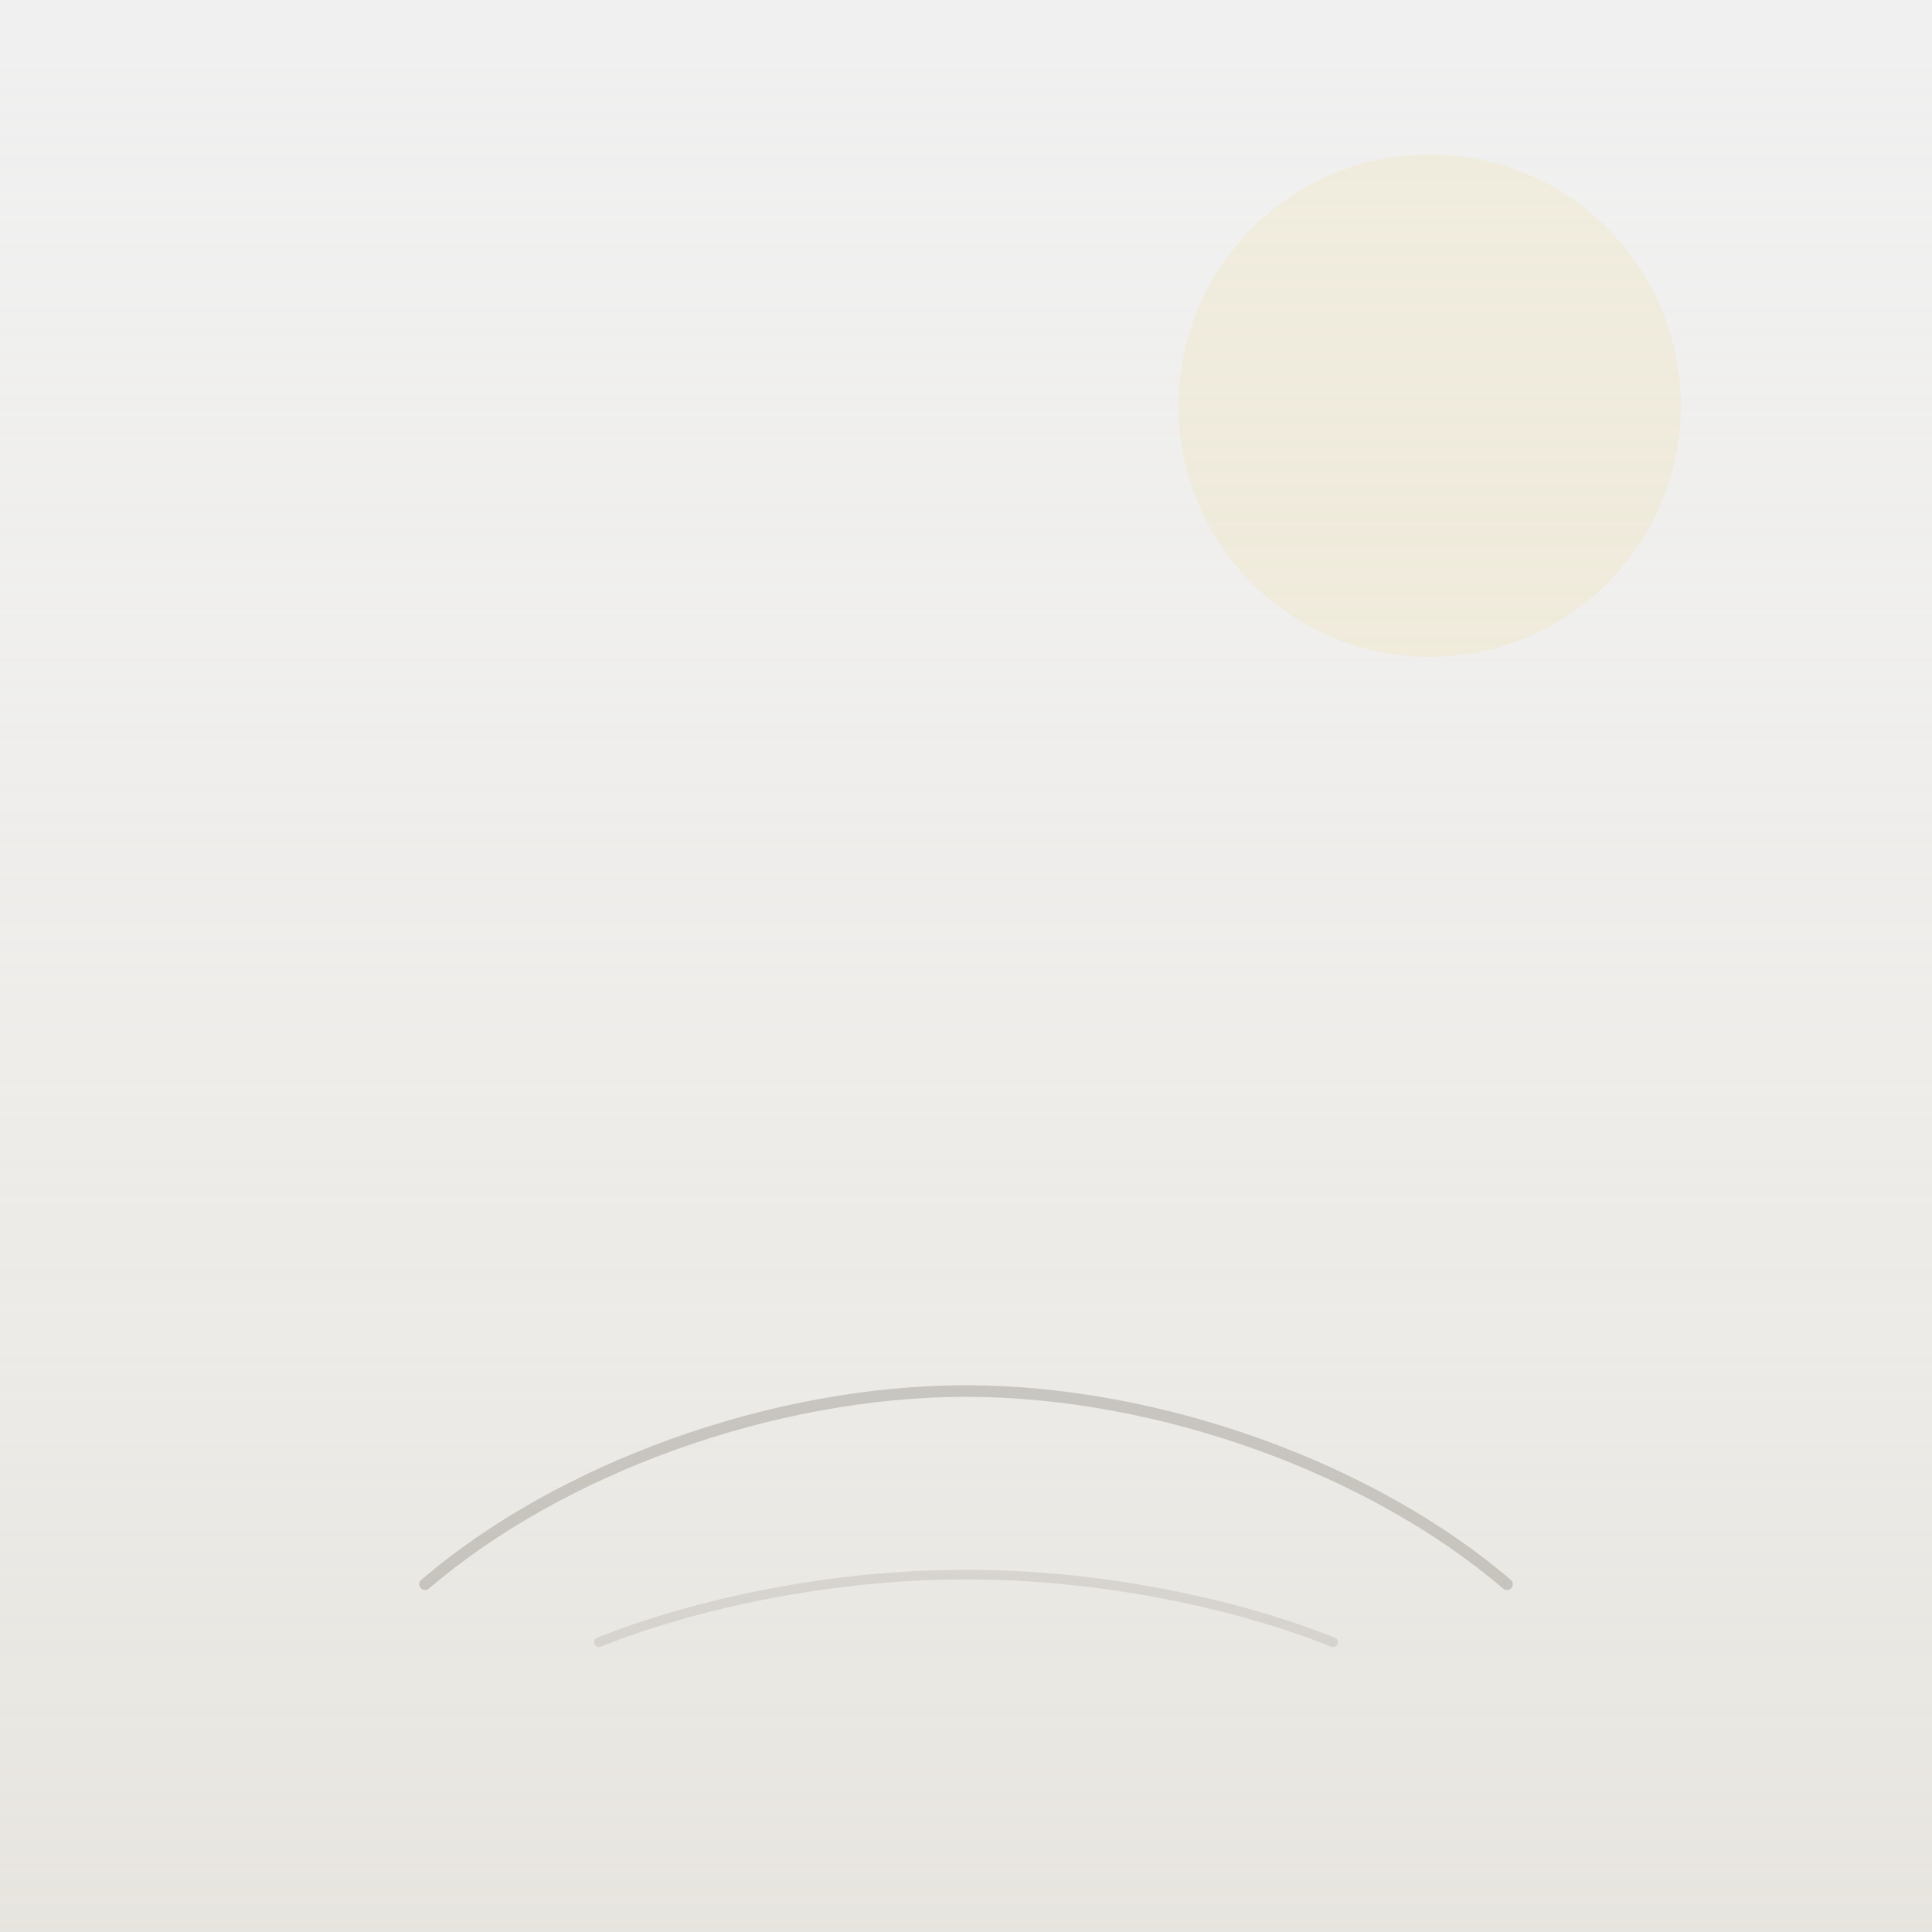
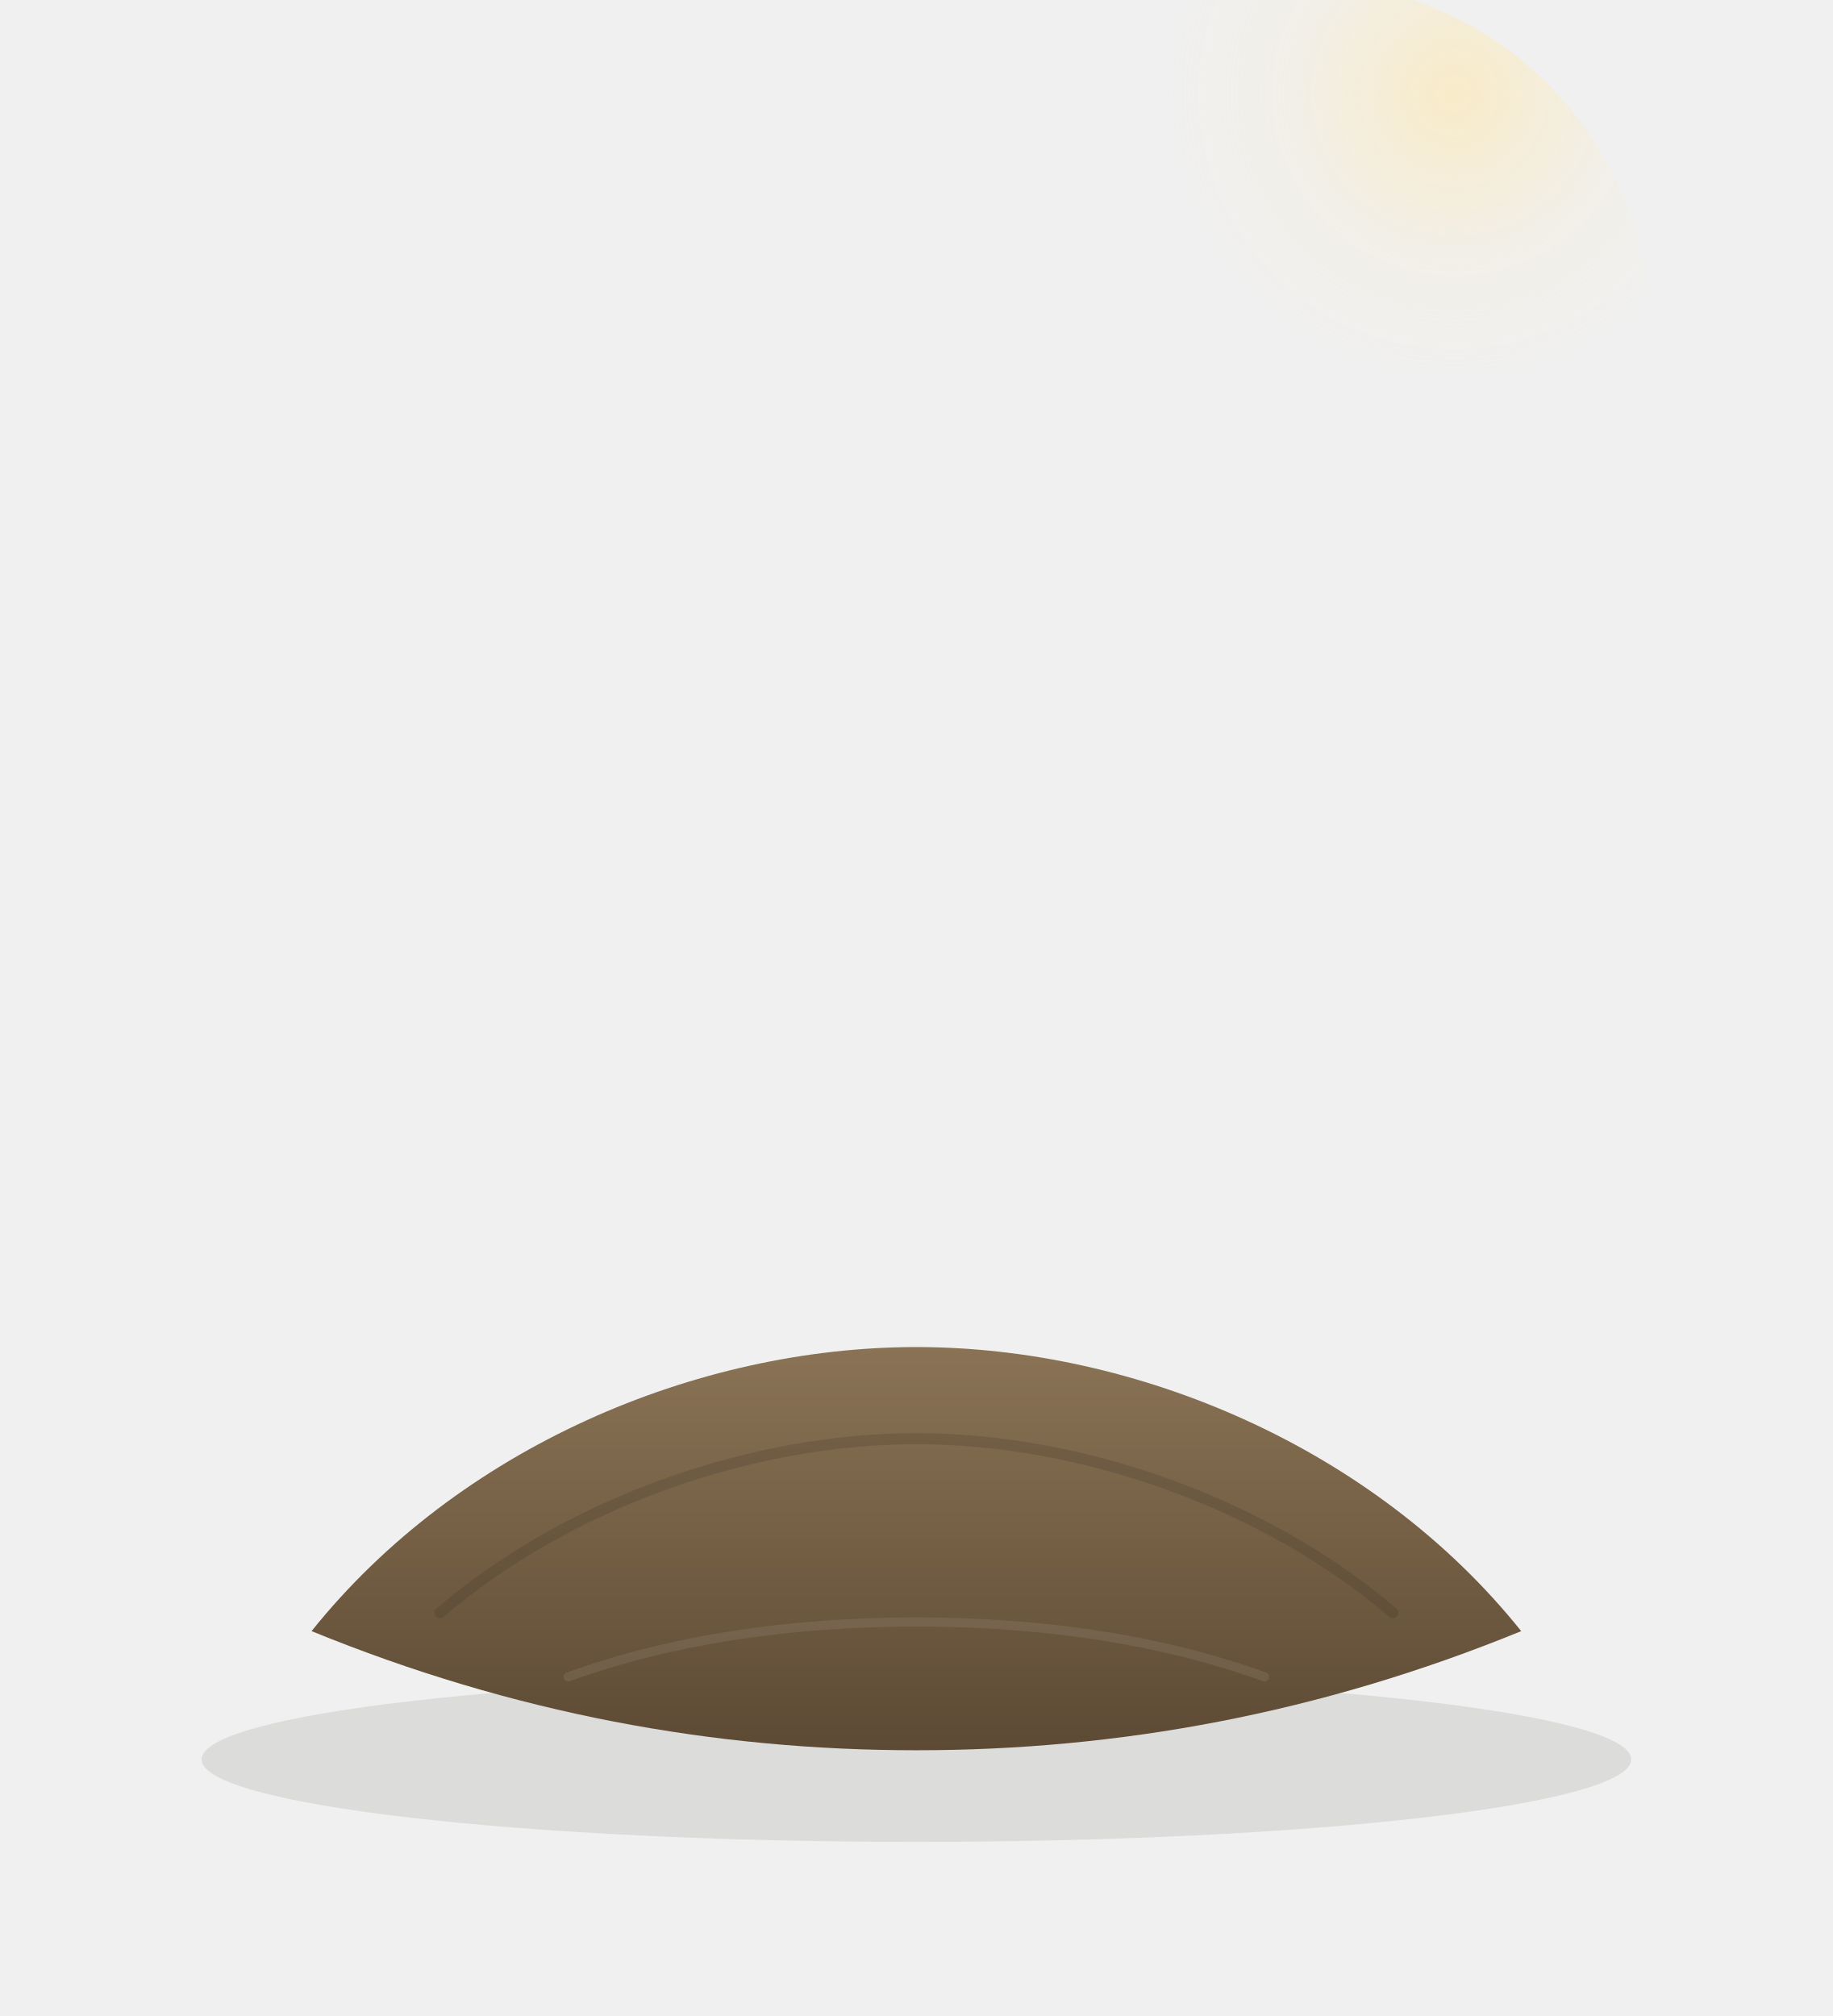
- <svg xmlns="http://www.w3.org/2000/svg" viewBox="0 0 200 200" fill="none" aria-hidden="true">
+ <svg xmlns="http://www.w3.org/2000/svg" viewBox="0 0 200 220" fill="none" aria-hidden="true">
  <defs>
-     <linearGradient id="skySoft" x1="0" y1="0" x2="0" y2="1">
-       <stop offset="0%" stop-color="#f4efe3" stop-opacity="0" />
-       <stop offset="100%" stop-color="#d7d0bf" stop-opacity="0.35" />
+     <radialGradient id="glow-0" cx="72%" cy="16%" r="42%">
+       <stop offset="0%" stop-color="#ffe7a8" stop-opacity=".55" />
+       <stop offset="55%" stop-color="#ffe7a8" stop-opacity=".12" />
+       <stop offset="100%" stop-color="#ffe7a8" stop-opacity="0" />
+     </radialGradient>
+     <linearGradient id="soilGrad-0" x1="0" y1="0" x2="0" y2="1">
+       <stop offset="0%" stop-color="#8a7355" />
+       <stop offset="100%" stop-color="#5d4a34" />
    </linearGradient>
+     <linearGradient id="leafA-0" x1="0" y1="0" x2="1" y2="1">
+       <stop offset="0%" stop-color="#4fa56f" />
+       <stop offset="100%" stop-color="#2d6e4c" />
+     </linearGradient>
+     <linearGradient id="leafB-0" x1="0" y1="0" x2="0" y2="1">
+       <stop offset="0%" stop-color="#67b87f" />
+       <stop offset="100%" stop-color="#357a55" />
+     </linearGradient>
+     <filter id="soft-0" x="-20%" y="-20%" width="140%" height="140%">
+       <feGaussianBlur stdDeviation="1.1" />
+     </filter>
  </defs>
-   <rect width="200" height="200" fill="url(#skySoft)" />
+   <g class="layer-light">
+     <circle cx="142" cy="36" r="38" fill="url(#glow-0)" />
+   </g>
  <g class="layer-soil">
-     <path class="soil-fill" d="M28 168c18-22 48-34 72-34s54 12 72 34c-24 8-48 12-72 12s-48-4-72-12z" opacity=".9" />
-     <path d="M44 164c14-12 36-20 56-20s42 8 56 20" stroke="rgba(40,30,20,.18)" stroke-width="1.2" stroke-linecap="round" />
-     <path d="M62 170c10-4 24-7 38-7s28 3 38 7" stroke="rgba(40,30,20,.1)" stroke-width="1" stroke-linecap="round" />
-   </g>
-   <g class="layer-light">
-     <circle cx="148" cy="42" r="26" fill="#f0d789" opacity=".18" />
+     <ellipse cx="100" cy="192" rx="78" ry="9" fill="#2a241c" opacity=".10" />
+     <path fill="url(#soilGrad-0)" d="M34 178c16-20 42-31 66-31s50 11 66 31c-22 9-44 13-66 13s-44-4-66-13z" />
+     <path d="M48 176c14-12 34-19 52-19s38 7 52 19" stroke="#3f3428" stroke-opacity=".22" stroke-width="1.2" stroke-linecap="round" />
+     <path d="M62 183c11-4 24-6 38-6s27 2 38 6" stroke="#fff" stroke-opacity=".08" stroke-width="1" stroke-linecap="round" />
  </g>
  <g class="layer-alive" />
  <g class="layer-dry" />
  <g class="layer-dead" />
  <g class="layer-poison" />
</svg>
